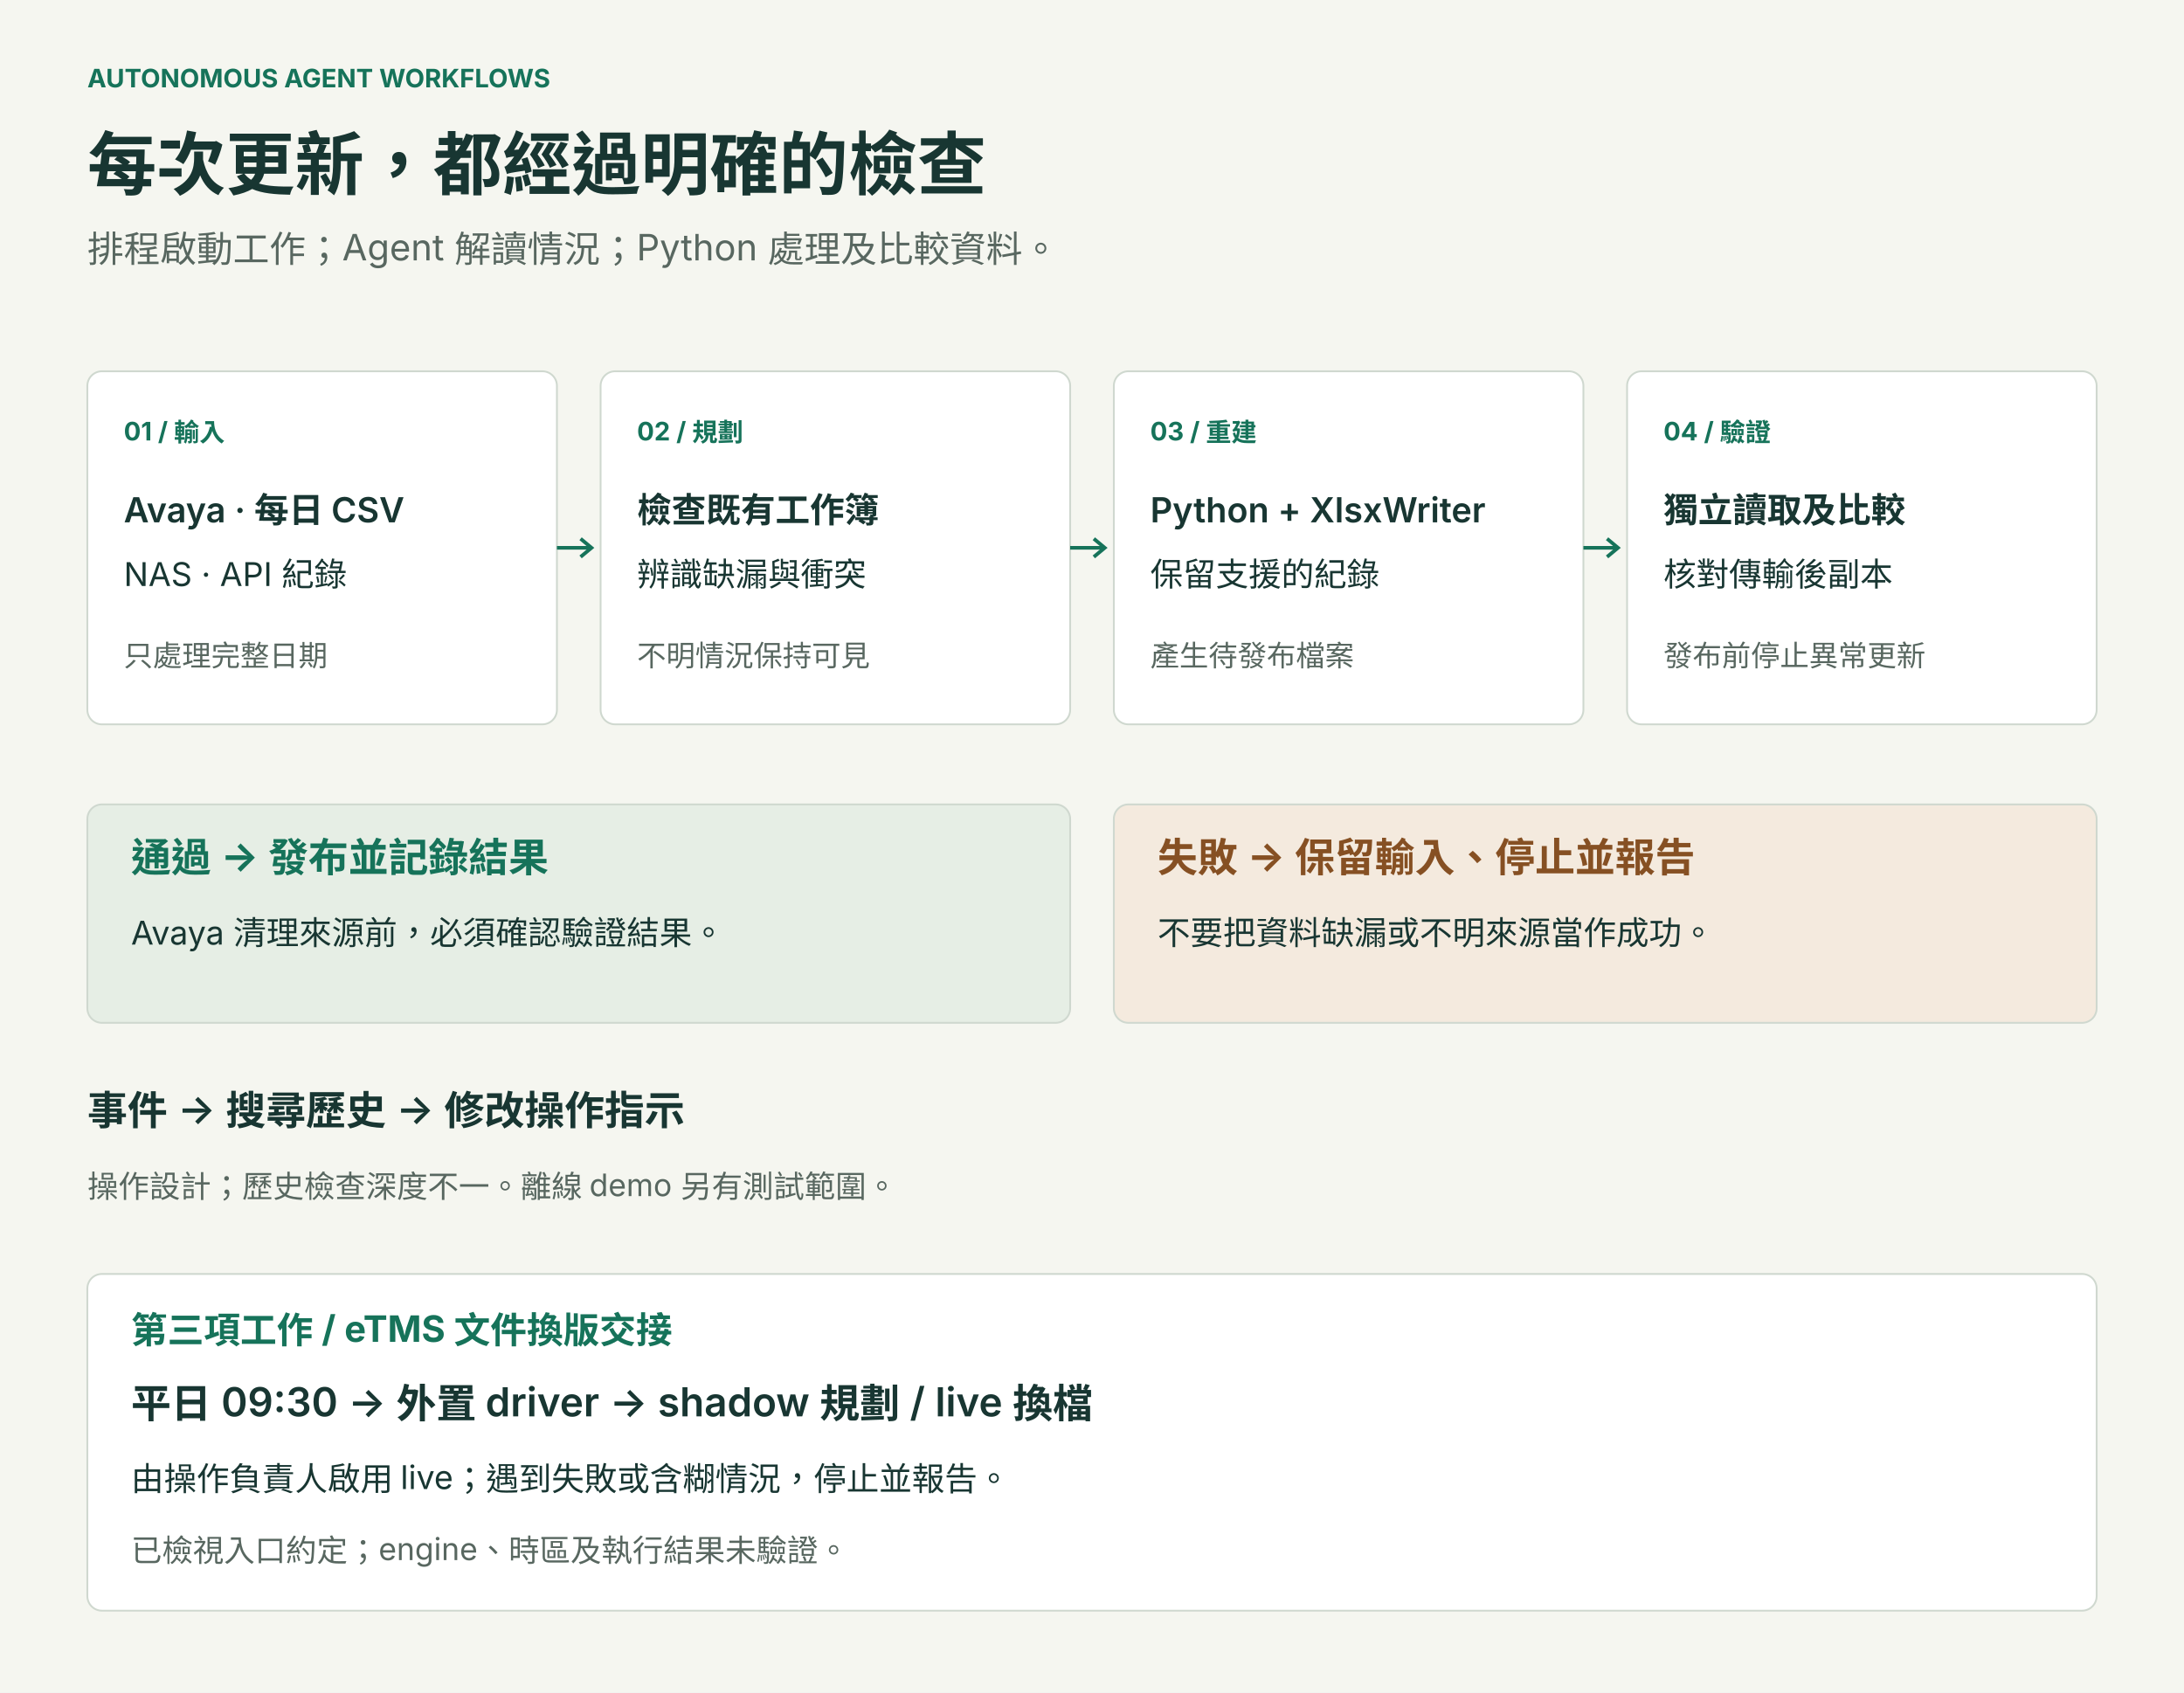
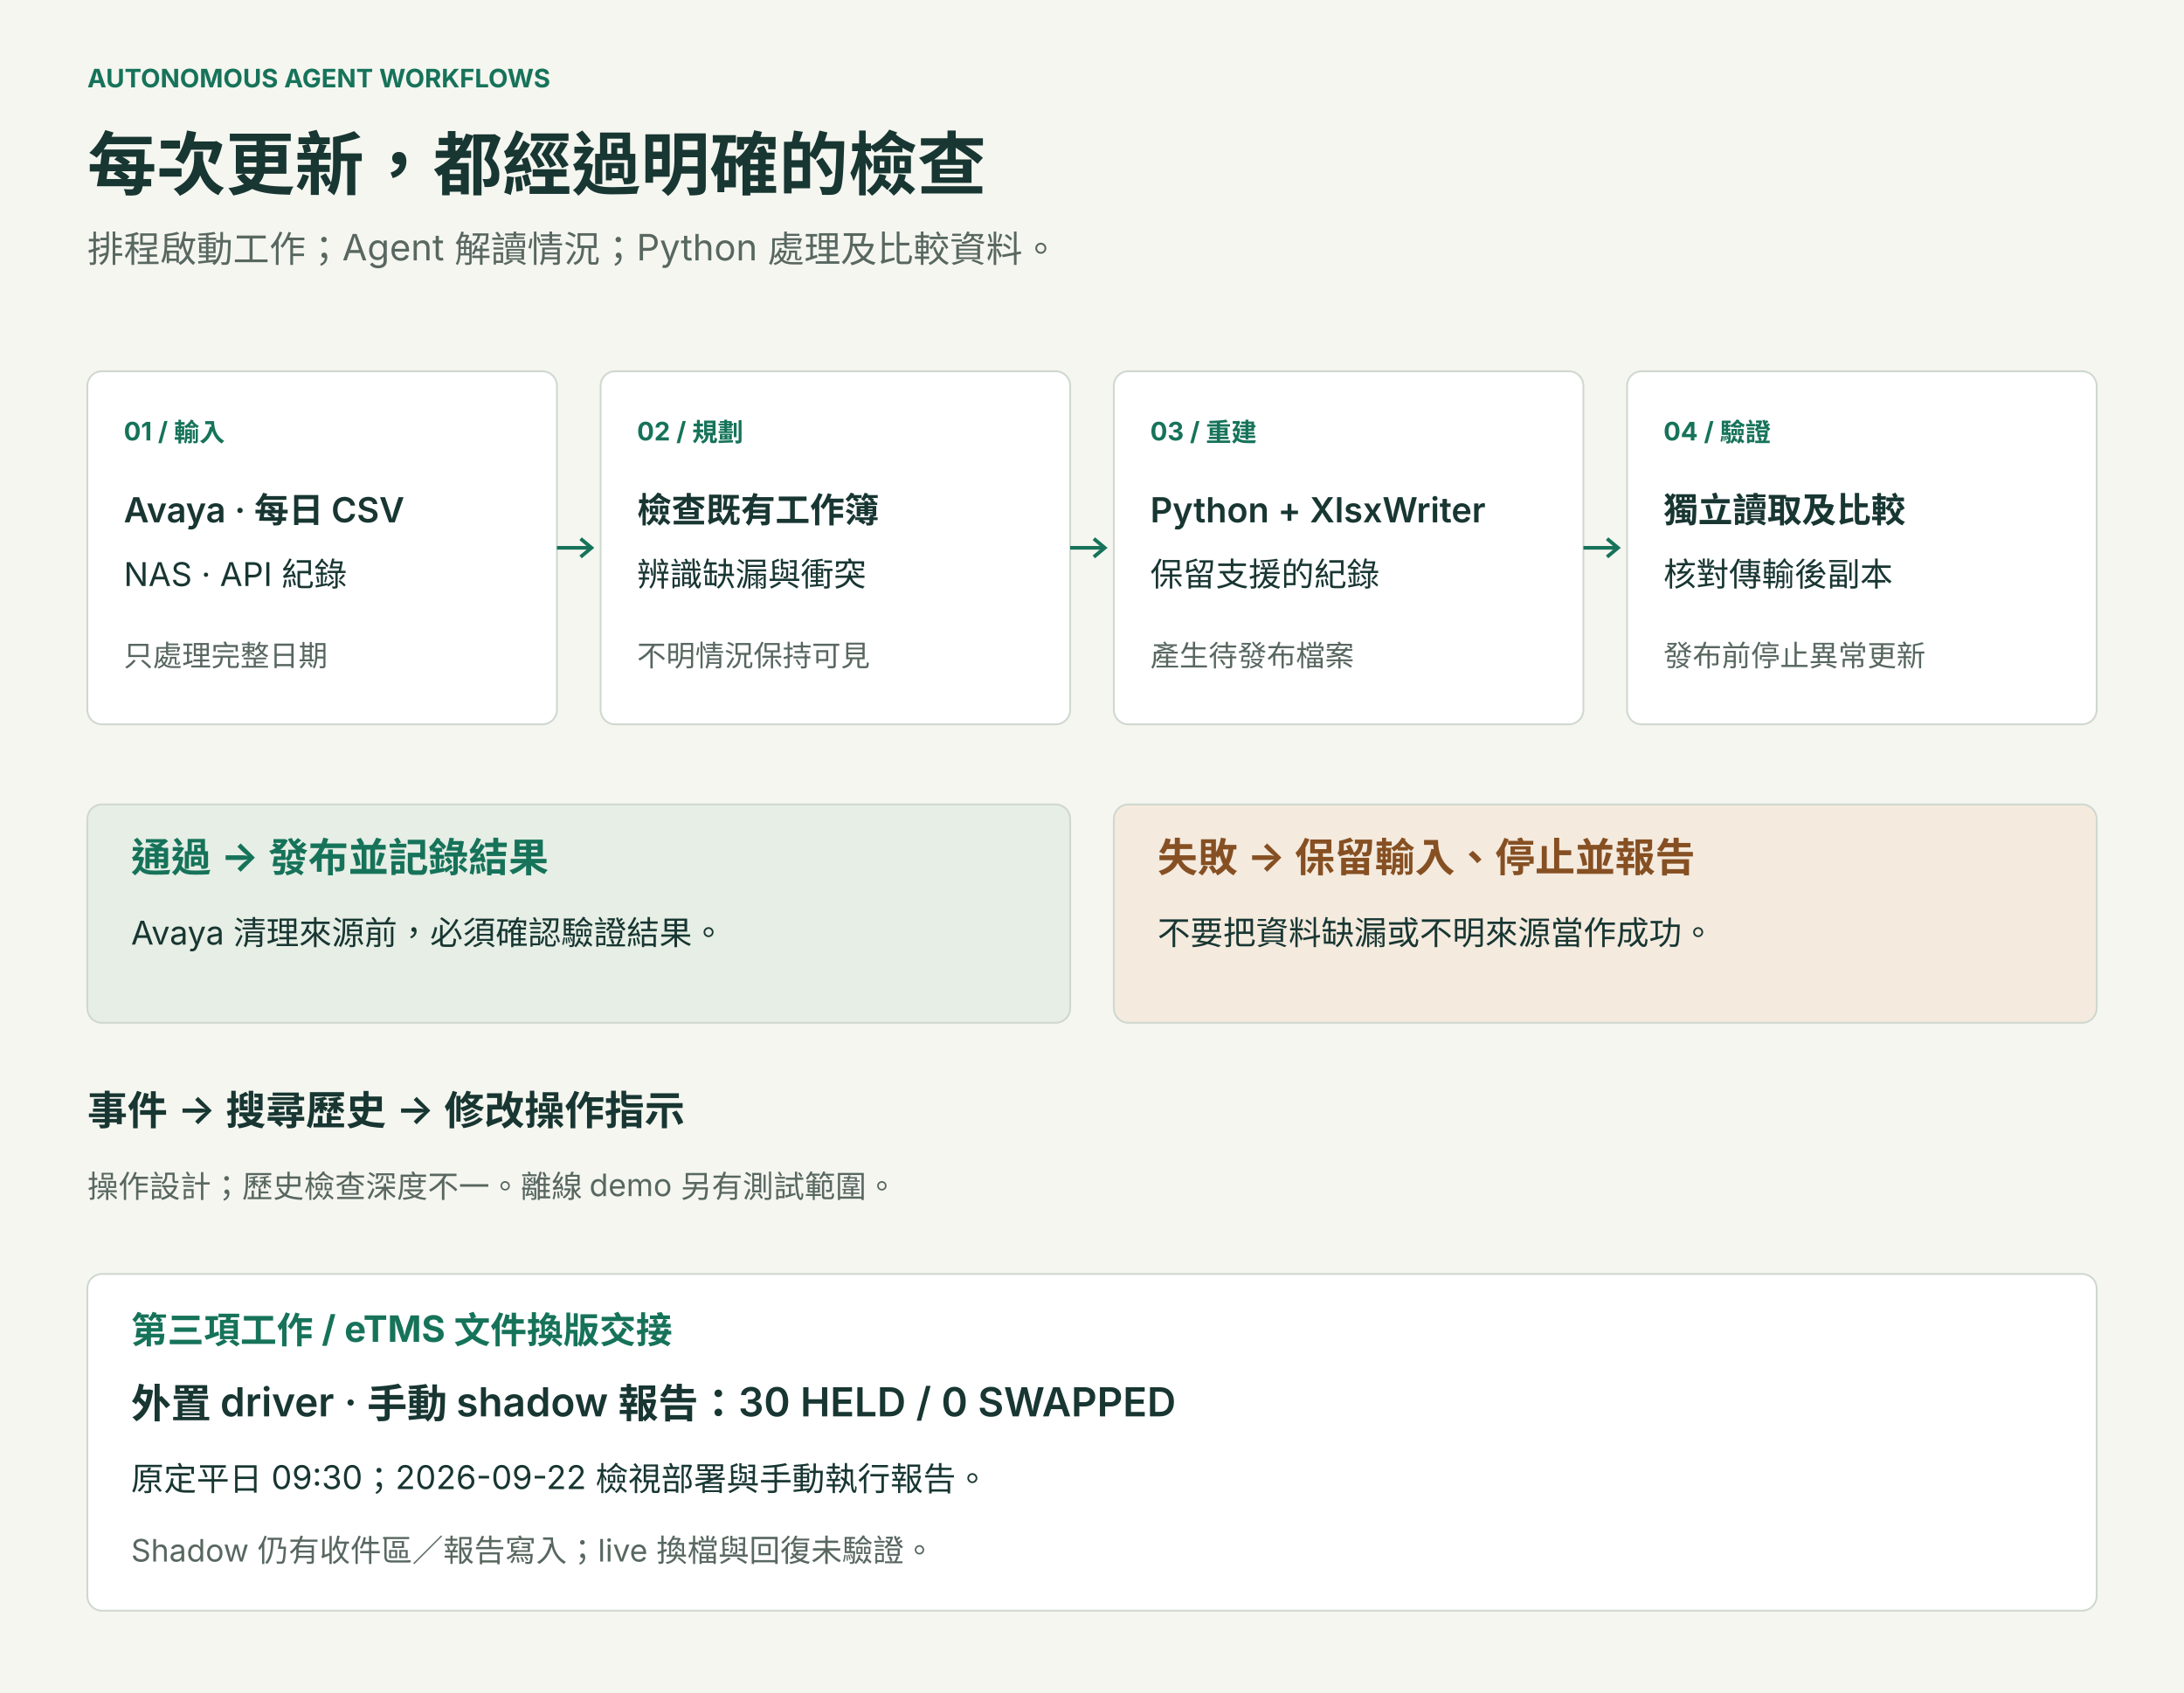
<svg xmlns="http://www.w3.org/2000/svg" width="1200" height="930" viewBox="0 0 1200 930" role="img" aria-labelledby="title desc">
  <style>text{font-family:Inter,Segoe UI,Microsoft JhengHei,Noto Sans CJK TC,sans-serif} .mono{font-family:Consolas,monospace}</style>
  <rect width="1200" height="930" fill="#f5f6f0" />
  <text x="48" y="48" font-size="14" fill="#16735a" font-weight="700" class="">AUTONOMOUS AGENT WORKFLOWS</text>
  <text x="48" y="104" font-size="38" fill="#183632" font-weight="650" class="">每次更新，都經過明確的檢查</text>
  <text x="48" y="144" font-size="20" fill="#586760" font-weight="400" class="">排程啟動工作；Agent 解讀情況；Python 處理及比較資料。</text>
  <rect x="48" y="204" width="258" height="194" rx="8" fill="#ffffff" stroke="#cfd8cf" />
  <text x="68" y="242" font-size="14" fill="#16735a" font-weight="700" class="">01 / 輸入</text>
  <text x="68" y="287" font-size="19" fill="#183632" font-weight="600" class="">Avaya · 每日 CSV</text>
  <text x="68" y="322" font-size="18" fill="#183632" font-weight="400" class="">NAS · API 紀錄</text>
  <text x="68" y="366" font-size="16" fill="#586760" font-weight="400" class="">只處理完整日期</text>
  <path d="M306 301 L324 301" fill="none" stroke="#16735a" stroke-width="2" />
  <path d="M319 296 L325 301 L319 306" fill="none" stroke="#16735a" stroke-width="2" />
  <rect x="330" y="204" width="258" height="194" rx="8" fill="#ffffff" stroke="#cfd8cf" />
  <text x="350" y="242" font-size="14" fill="#16735a" font-weight="700" class="">02 / 規劃</text>
  <text x="350" y="287" font-size="19" fill="#183632" font-weight="600" class="">檢查既有工作簿</text>
  <text x="350" y="322" font-size="18" fill="#183632" font-weight="400" class="">辨識缺漏與衝突</text>
  <text x="350" y="366" font-size="16" fill="#586760" font-weight="400" class="">不明情況保持可見</text>
  <path d="M588 301 L606 301" fill="none" stroke="#16735a" stroke-width="2" />
  <path d="M601 296 L607 301 L601 306" fill="none" stroke="#16735a" stroke-width="2" />
  <rect x="612" y="204" width="258" height="194" rx="8" fill="#ffffff" stroke="#cfd8cf" />
  <text x="632" y="242" font-size="14" fill="#16735a" font-weight="700" class="">03 / 重建</text>
  <text x="632" y="287" font-size="19" fill="#183632" font-weight="600" class="">Python + XlsxWriter</text>
  <text x="632" y="322" font-size="18" fill="#183632" font-weight="400" class="">保留支援的紀錄</text>
  <text x="632" y="366" font-size="16" fill="#586760" font-weight="400" class="">產生待發布檔案</text>
  <path d="M870 301 L888 301" fill="none" stroke="#16735a" stroke-width="2" />
  <path d="M883 296 L889 301 L883 306" fill="none" stroke="#16735a" stroke-width="2" />
  <rect x="894" y="204" width="258" height="194" rx="8" fill="#ffffff" stroke="#cfd8cf" />
  <text x="914" y="242" font-size="14" fill="#16735a" font-weight="700" class="">04 / 驗證</text>
  <text x="914" y="287" font-size="19" fill="#183632" font-weight="600" class="">獨立讀取及比較</text>
  <text x="914" y="322" font-size="18" fill="#183632" font-weight="400" class="">核對傳輸後副本</text>
  <text x="914" y="366" font-size="16" fill="#586760" font-weight="400" class="">發布前停止異常更新</text>
  <rect x="48" y="442" width="540" height="120" rx="8" fill="#e6eee5" stroke="#cfd8cf" />
  <rect x="612" y="442" width="540" height="120" rx="8" fill="#f4eade" stroke="#cfd8cf" />
  <text x="72" y="479" font-size="22" fill="#16735a" font-weight="650" class="">通過 → 發布並記錄結果</text>
  <text x="72" y="519" font-size="18" fill="#183632" font-weight="400" class="">Avaya 清理來源前，必須確認驗證結果。</text>
  <text x="636" y="479" font-size="22" fill="#865023" font-weight="650" class="">失敗 → 保留輸入、停止並報告</text>
  <text x="636" y="519" font-size="18" fill="#183632" font-weight="400" class="">不要把資料缺漏或不明來源當作成功。</text>
  <text x="48" y="618" font-size="22" fill="#183632" font-weight="600" class="">事件 → 搜尋歷史 → 修改操作指示</text>
  <text x="48" y="658" font-size="17" fill="#586760" font-weight="400" class="">操作設計；歷史檢查深度不一。離線 demo 另有測試範圍。</text>
  <rect x="48" y="700" width="1104" height="185" rx="8" fill="#ffffff" stroke="#cfd8cf" />
  <text x="72" y="738" font-size="20" fill="#16735a" font-weight="650" class="">第三項工作 / eTMS 文件換版交接</text>
-   <text x="72" y="779" font-size="22" fill="#183632" font-weight="600" class="">平日 09:30 → 外置 driver → shadow 規劃 / live 換檔</text>
-   <text x="72" y="819" font-size="18" fill="#183632" font-weight="400" class="">由操作負責人啟用 live；遇到失敗或含糊情況，停止並報告。</text>
-   <text x="72" y="858" font-size="17" fill="#586760" font-weight="400" class="">已檢視入口約定；engine、時區及執行結果未驗證。</text>
+   <text x="72" y="779" font-size="22" fill="#183632" font-weight="600" class="">外置 driver · 手動 shadow 報告：30 HELD / 0 SWAPPED</text>
+   <text x="72" y="819" font-size="18" fill="#183632" font-weight="400" class="">原定平日 09:30；2026-09-22 檢視部署與手動執行報告。</text>
+   <text x="72" y="858" font-size="17" fill="#586760" font-weight="400" class="">Shadow 仍有收件區／報告寫入；live 換檔與回復未驗證。</text>
</svg>
